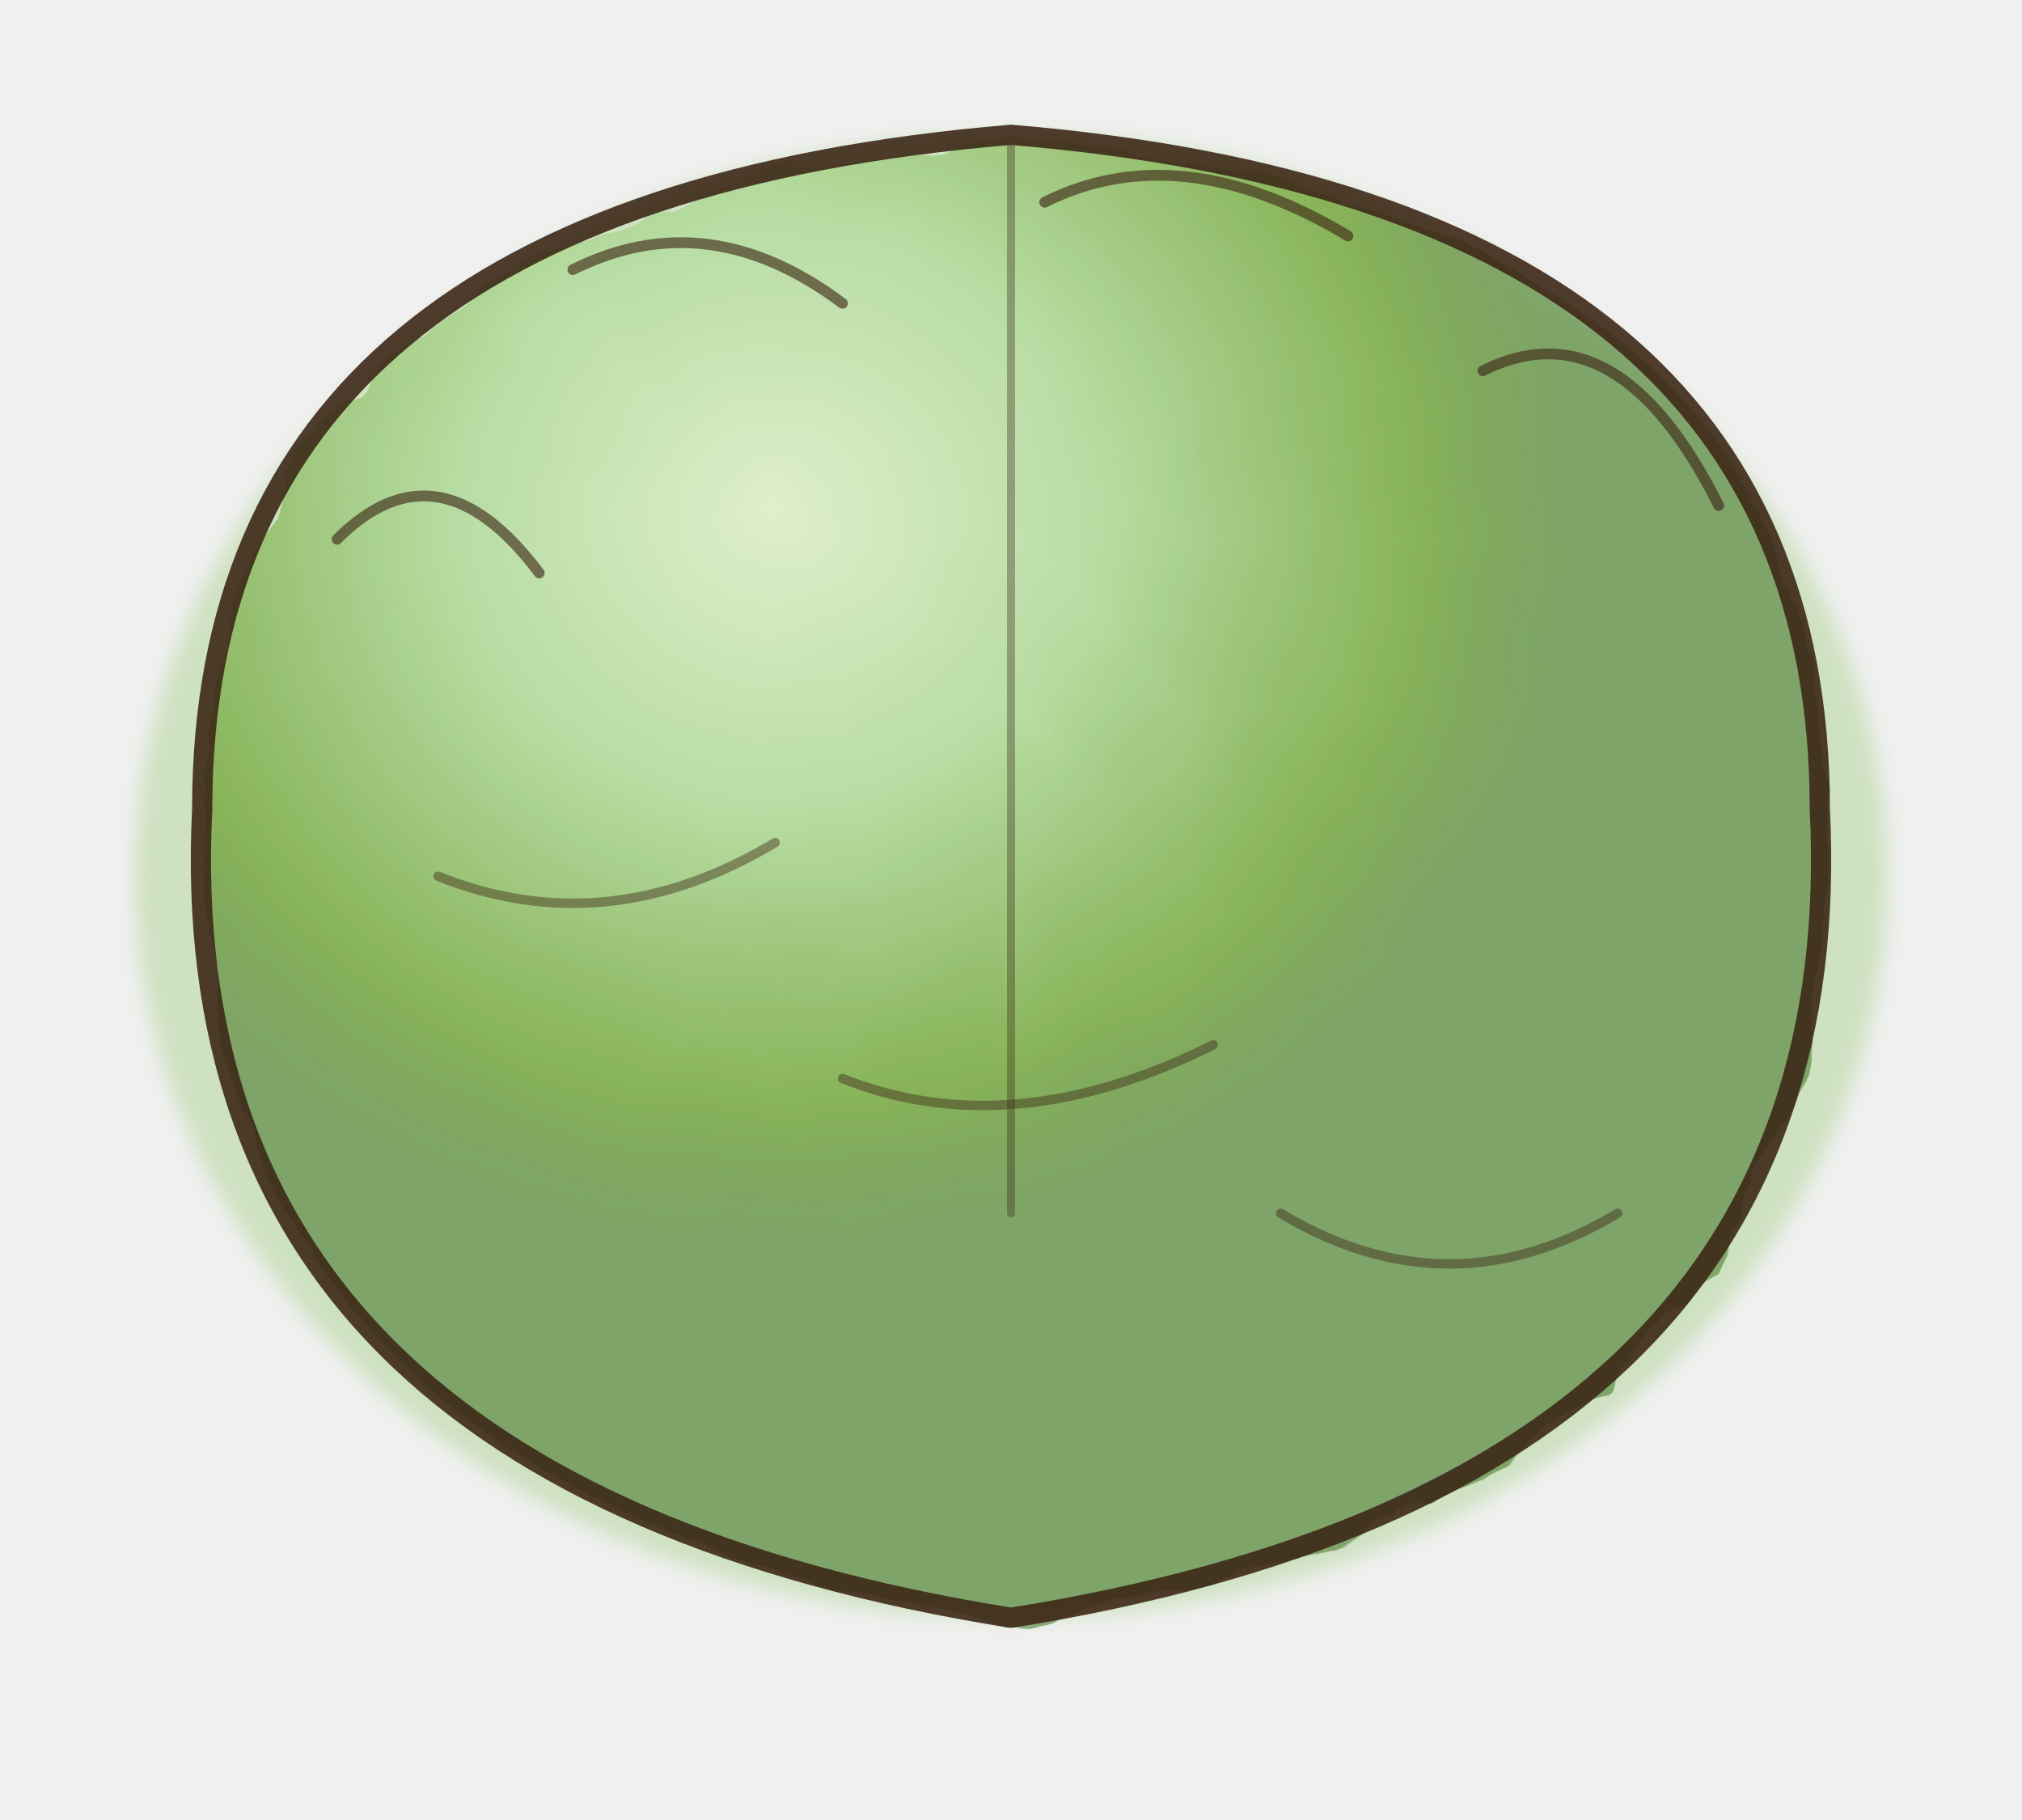
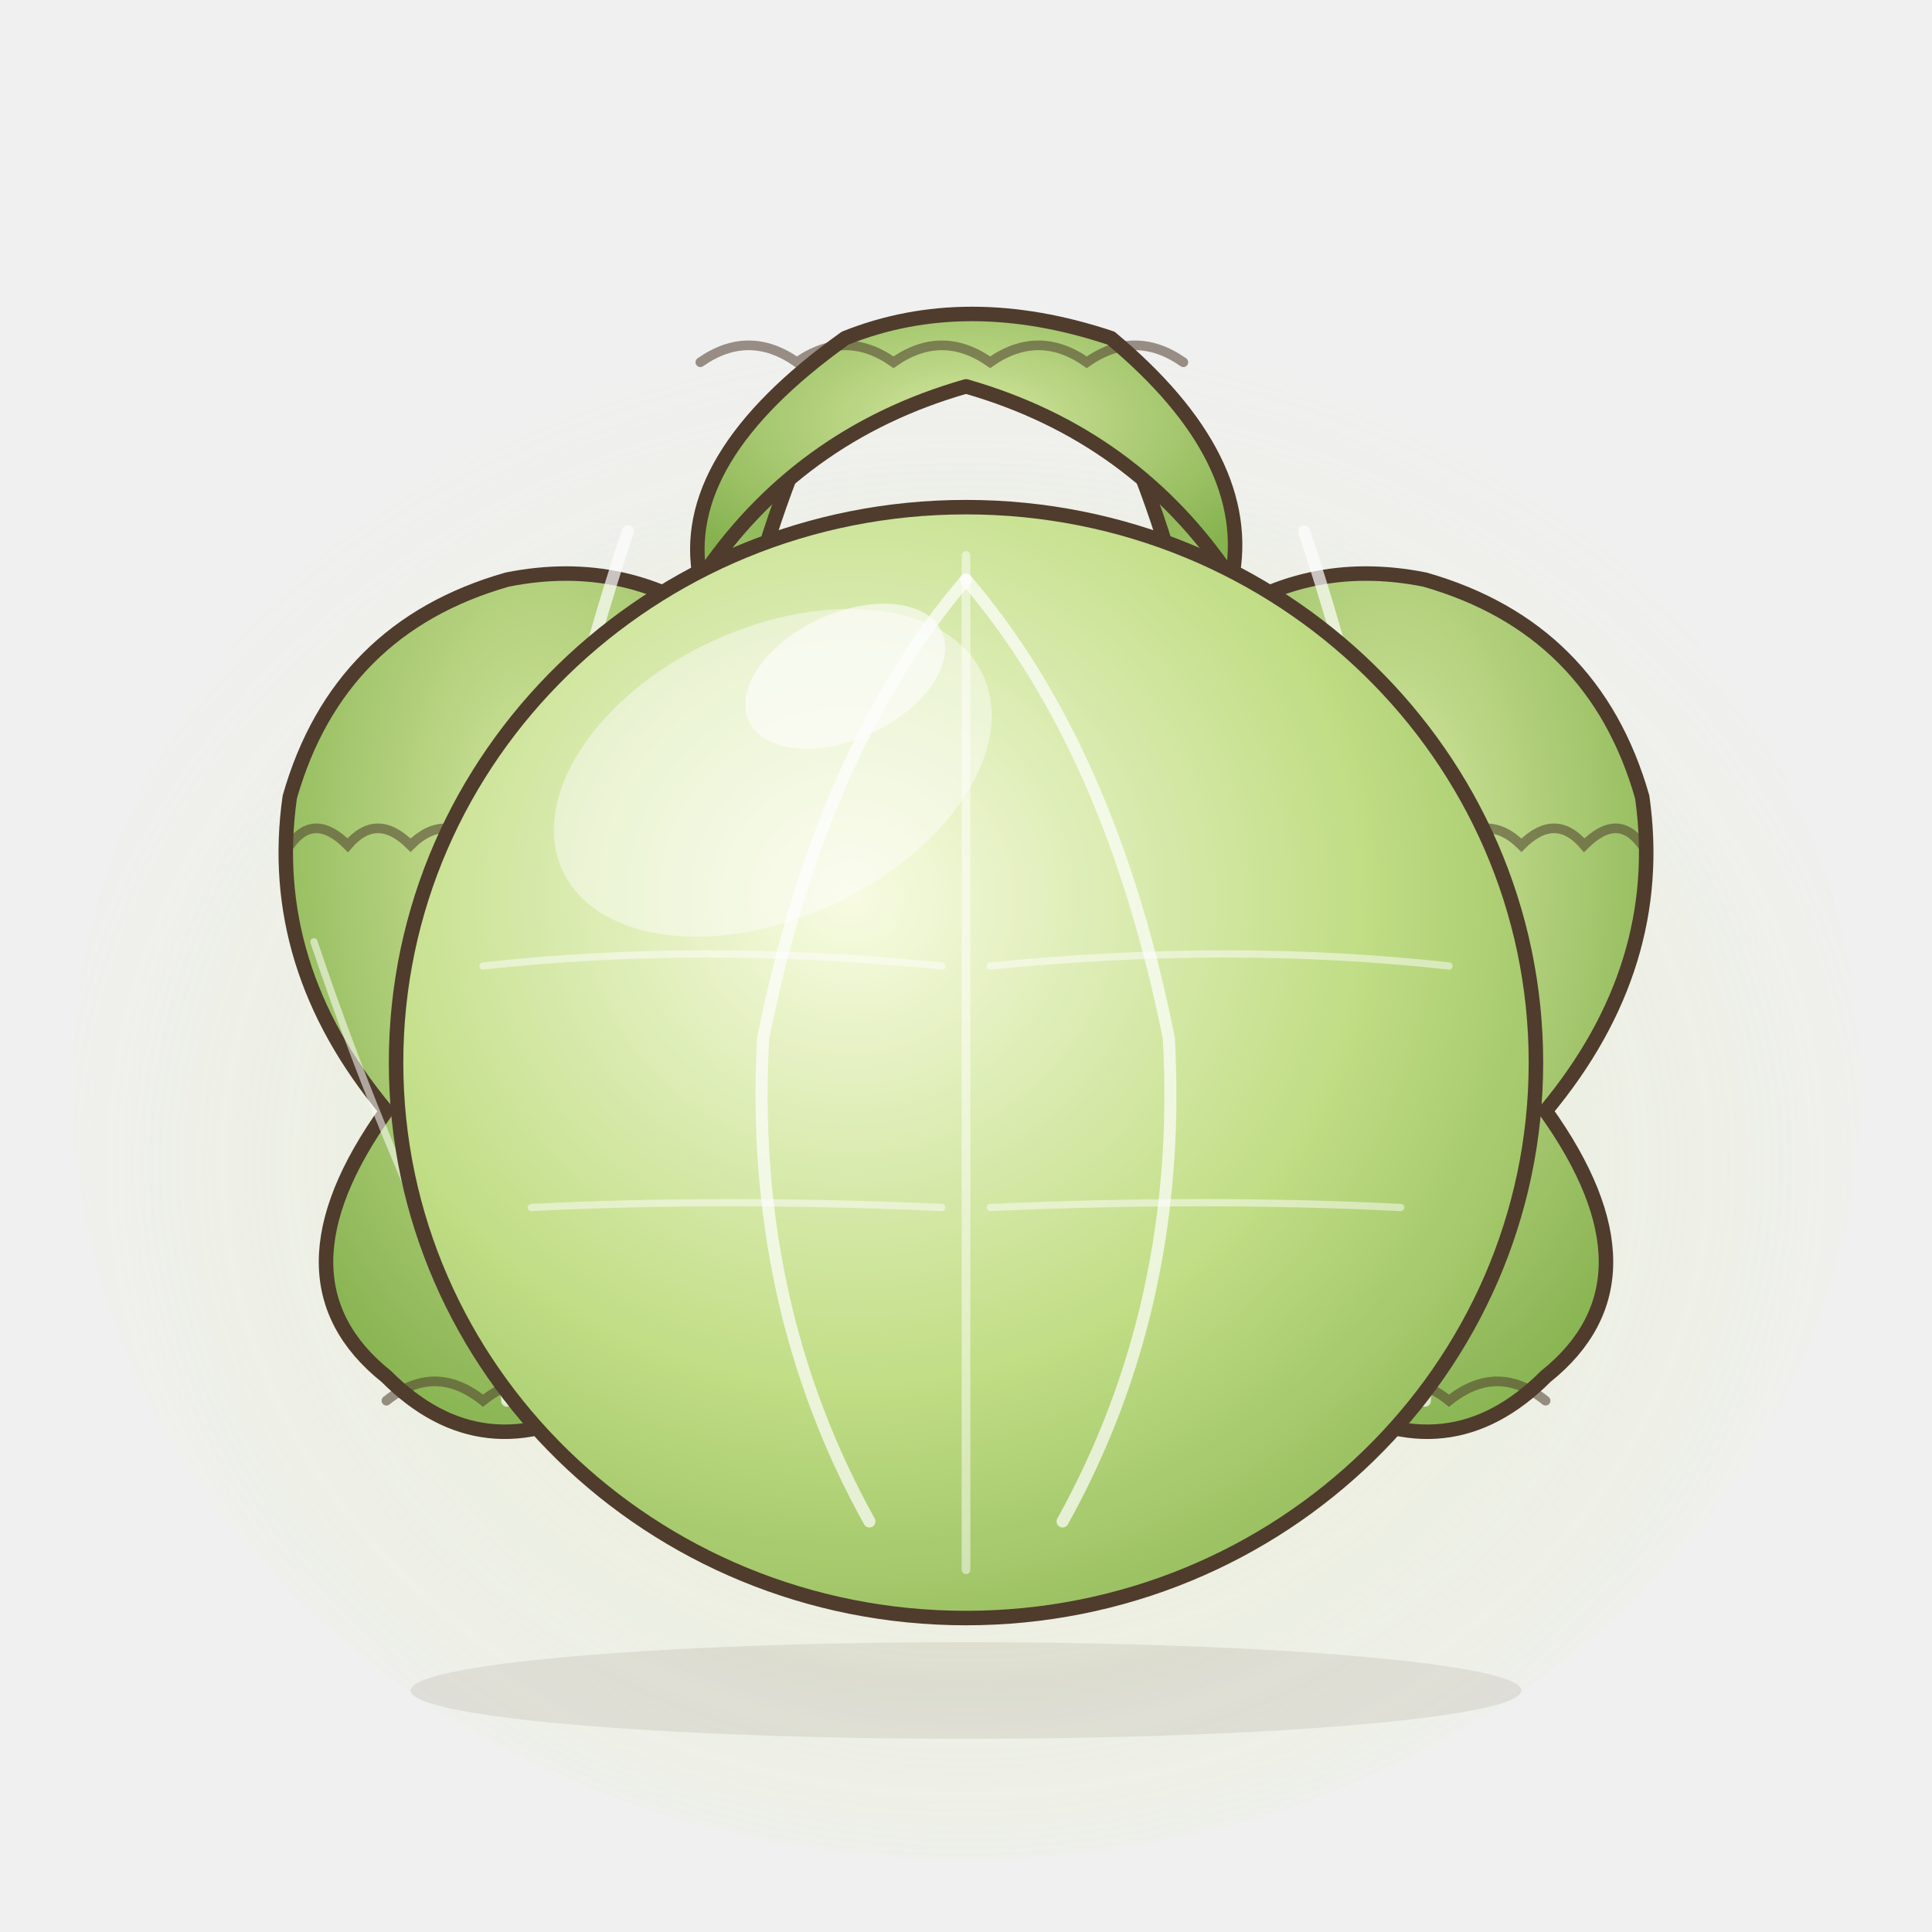
- <svg xmlns="http://www.w3.org/2000/svg" viewBox="-150 -130 300 270" font-family="Noto Sans CJK JP, sans-serif">
+ <svg xmlns="http://www.w3.org/2000/svg" viewBox="0 0 400 400" opacity="0.9">
  <defs>
-     <radialGradient id="wcBodyLettuce" cx="35%" cy="25%">
-       <stop offset="0%" stop-color="#E0F0CC" stop-opacity="0.95" />
-       <stop offset="40%" stop-color="#B5DCA0" stop-opacity="0.9" />
-       <stop offset="80%" stop-color="#7BAB46" stop-opacity="0.85" />
-       <stop offset="100%" stop-color="#4A7C2E" stop-opacity="0.6" />
+     <radialGradient id="lettuce-aura-ok" cx="50%" cy="55%" r="55%">
+       <stop offset="0%" stop-color="#DCEDA0" stop-opacity="0.45" />
+       <stop offset="100%" stop-color="#DCEDA0" stop-opacity="0" />
    </radialGradient>
-     <radialGradient id="wcLeafLettuce" cx="50%" cy="20%">
-       <stop offset="0%" stop-color="#9BCB7A" stop-opacity="0.9" />
-       <stop offset="60%" stop-color="#5D8F3D" stop-opacity="0.7" />
-       <stop offset="100%" stop-color="#2C5F2D" stop-opacity="0.5" />
+     <radialGradient id="lettuce-body-ok" cx="40%" cy="35%" r="80%">
+       <stop offset="0%" stop-color="#F8FCE0" />
+       <stop offset="55%" stop-color="#BCDB7A" />
+       <stop offset="100%" stop-color="#7AAB3D" />
    </radialGradient>
-     <filter id="wcRoughLettuce" x="-10%" y="-10%" width="120%" height="120%">
-       <feTurbulence baseFrequency="0.04" numOctaves="3" seed="53" />
-       <feDisplacementMap in="SourceGraphic" scale="4" />
-     </filter>
-     <filter id="wcBlurLettuce">
-       <feGaussianBlur stdDeviation="1.5" />
-     </filter>
+     <radialGradient id="lettuce-outer-ok" cx="50%" cy="40%" r="65%">
+       <stop offset="0%" stop-color="#D0E595" />
+       <stop offset="100%" stop-color="#7AAB3D" />
+     </radialGradient>
  </defs>
-   <g filter="url(#wcBlurLettuce)" opacity="0.4">
-     <ellipse cx="0" cy="0" rx="130" ry="110" fill="#9BCB7A" />
-   </g>
-   <g filter="url(#wcRoughLettuce)">
-     <path d="M 0 -110 Q -120 -100 -120 -10 Q -125 90 0 110 Q 125 90 120 -10 Q 120 -100 0 -110 Z" fill="url(#wcBodyLettuce)" />
-   </g>
-   <g stroke="#3D2817" stroke-width="3" fill="none" stroke-linecap="round" stroke-linejoin="round" opacity="0.9">
-     <path d="M 0 -110 Q -120 -100 -120 -10 Q -125 90 0 110 Q 125 90 120 -10 Q 120 -100 0 -110 Z" />
-     <path d="M -100 -50 Q -85 -65 -70 -45" opacity="0.7" stroke-width="1.6" />
-     <path d="M -65 -90 Q -45 -100 -25 -85" opacity="0.7" stroke-width="1.6" />
-     <path d="M 5 -100 Q 25 -110 50 -95" opacity="0.7" stroke-width="1.6" />
-     <path d="M 70 -75 Q 90 -85 105 -55" opacity="0.7" stroke-width="1.6" />
-     <path d="M -85 0 Q -60 10 -35 -5" opacity="0.5" stroke-width="1.4" />
-     <path d="M -25 30 Q 0 40 30 25" opacity="0.5" stroke-width="1.4" />
-     <path d="M 40 50 Q 65 65 90 50" opacity="0.5" stroke-width="1.4" />
-     <path d="M 0 -110 L 0 50" opacity="0.4" stroke-width="1.2" />
-   </g>
+   <ellipse cx="200" cy="225" rx="185" ry="160" fill="url(#lettuce-aura-ok)" />
+   <path d="M 80 230 Q 55 200 60 165 Q 70 130 105 120 Q 130 115 150 130            Q 145 100 165 95 Q 145 145 150 195            Q 145 250 125 290 Q 100 305 80 285 Q 55 265 80 230 Z" fill="url(#lettuce-outer-ok)" stroke="#3D2817" stroke-width="3" stroke-linejoin="round" />
+   <path d="M 60 175 Q 65 168 72 175 Q 78 168 85 175 Q 92 168 100 175" fill="none" stroke="#3D2817" stroke-width="2" stroke-linecap="round" opacity="0.55" />
+   <path d="M 80 290 Q 90 282 100 290 Q 110 282 120 290" fill="none" stroke="#3D2817" stroke-width="2" stroke-linecap="round" opacity="0.55" />
+   <path d="M 105 290 Q 100 200 130 110" fill="none" stroke="#FFFFFF" stroke-width="2.5" stroke-linecap="round" opacity="0.7" />
+   <path d="M 105 290 Q 80 240 65 195" fill="none" stroke="#FFFFFF" stroke-width="1.5" stroke-linecap="round" opacity="0.55" />
+   <path d="M 320 230 Q 345 200 340 165 Q 330 130 295 120 Q 270 115 250 130            Q 255 100 235 95 Q 255 145 250 195            Q 255 250 275 290 Q 300 305 320 285 Q 345 265 320 230 Z" fill="url(#lettuce-outer-ok)" stroke="#3D2817" stroke-width="3" stroke-linejoin="round" />
+   <path d="M 340 175 Q 335 168 328 175 Q 322 168 315 175 Q 308 168 300 175" fill="none" stroke="#3D2817" stroke-width="2" stroke-linecap="round" opacity="0.55" />
+   <path d="M 320 290 Q 310 282 300 290 Q 290 282 280 290" fill="none" stroke="#3D2817" stroke-width="2" stroke-linecap="round" opacity="0.55" />
+   <path d="M 295 290 Q 300 200 270 110" fill="none" stroke="#FFFFFF" stroke-width="2.5" stroke-linecap="round" opacity="0.7" />
+   <path d="M 200 80 Q 165 90 145 120 Q 140 95 175 70 Q 200 60 230 70 Q 260 95 255 120 Q 235 90 200 80 Z" fill="url(#lettuce-outer-ok)" stroke="#3D2817" stroke-width="3" stroke-linejoin="round" />
+   <path d="M 145 75 Q 155 68 165 75 Q 175 68 185 75 Q 195 68 205 75 Q 215 68 225 75 Q 235 68 245 75" fill="none" stroke="#3D2817" stroke-width="2" stroke-linecap="round" opacity="0.55" />
+   <ellipse cx="200" cy="220" rx="118" ry="115" fill="url(#lettuce-body-ok)" stroke="#3D2817" stroke-width="3" />
+   <path d="M 200 120 Q 170 155 158 215 Q 155 270 180 315" fill="none" stroke="#FFFFFF" stroke-width="2.5" stroke-linecap="round" opacity="0.7" />
+   <path d="M 200 120 Q 230 155 242 215 Q 245 270 220 315" fill="none" stroke="#FFFFFF" stroke-width="2.5" stroke-linecap="round" opacity="0.7" />
+   <path d="M 200 115 Q 200 180 200 325" fill="none" stroke="#FFFFFF" stroke-width="1.8" stroke-linecap="round" opacity="0.5" />
+   <path d="M 100 200 Q 145 195 195 200" fill="none" stroke="#FFFFFF" stroke-width="1.5" stroke-linecap="round" opacity="0.5" />
+   <path d="M 205 200 Q 255 195 300 200" fill="none" stroke="#FFFFFF" stroke-width="1.5" stroke-linecap="round" opacity="0.5" />
+   <path d="M 110 250 Q 150 248 195 250" fill="none" stroke="#FFFFFF" stroke-width="1.5" stroke-linecap="round" opacity="0.5" />
+   <path d="M 205 250 Q 250 248 290 250" fill="none" stroke="#FFFFFF" stroke-width="1.5" stroke-linecap="round" opacity="0.5" />
+   <ellipse cx="160" cy="160" rx="48" ry="30" fill="#FFFFFF" opacity="0.45" transform="rotate(-25 160 160)" />
+   <ellipse cx="175" cy="140" rx="22" ry="13" fill="#FFFFFF" opacity="0.6" transform="rotate(-25 175 140)" />
+   <ellipse cx="200" cy="350" rx="115" ry="10" fill="#3D2817" opacity="0.1" />
</svg>
